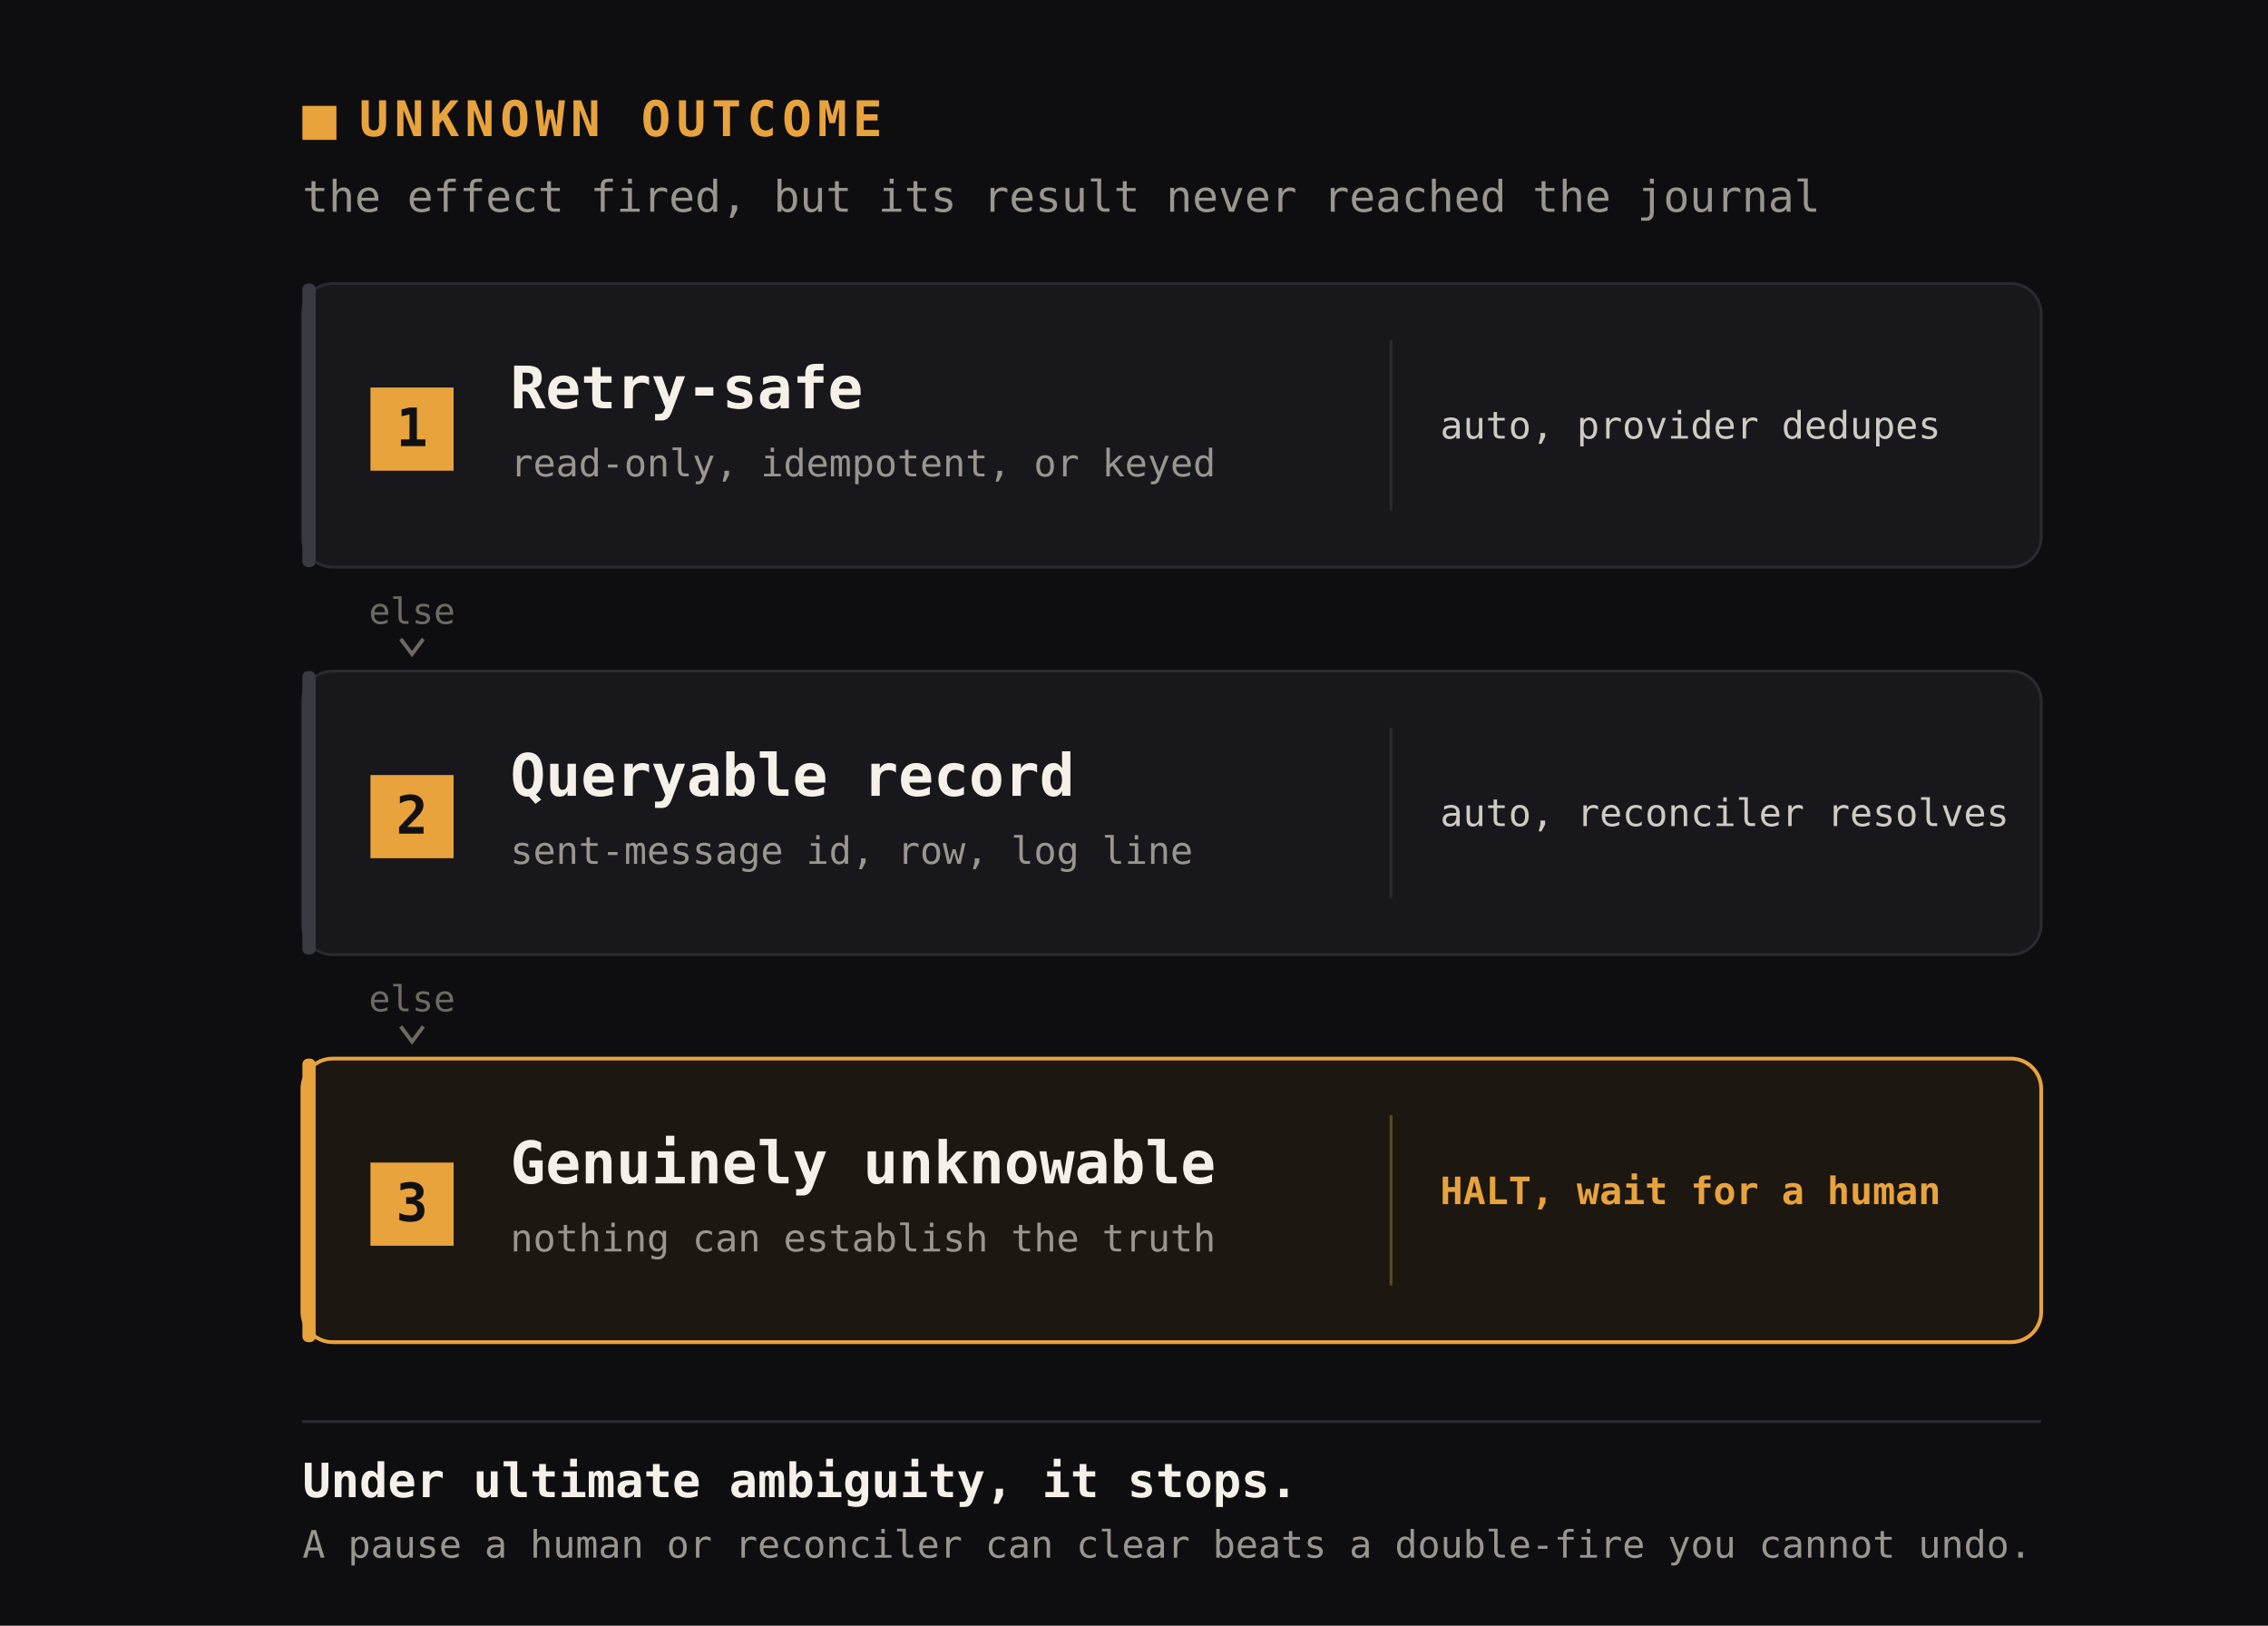
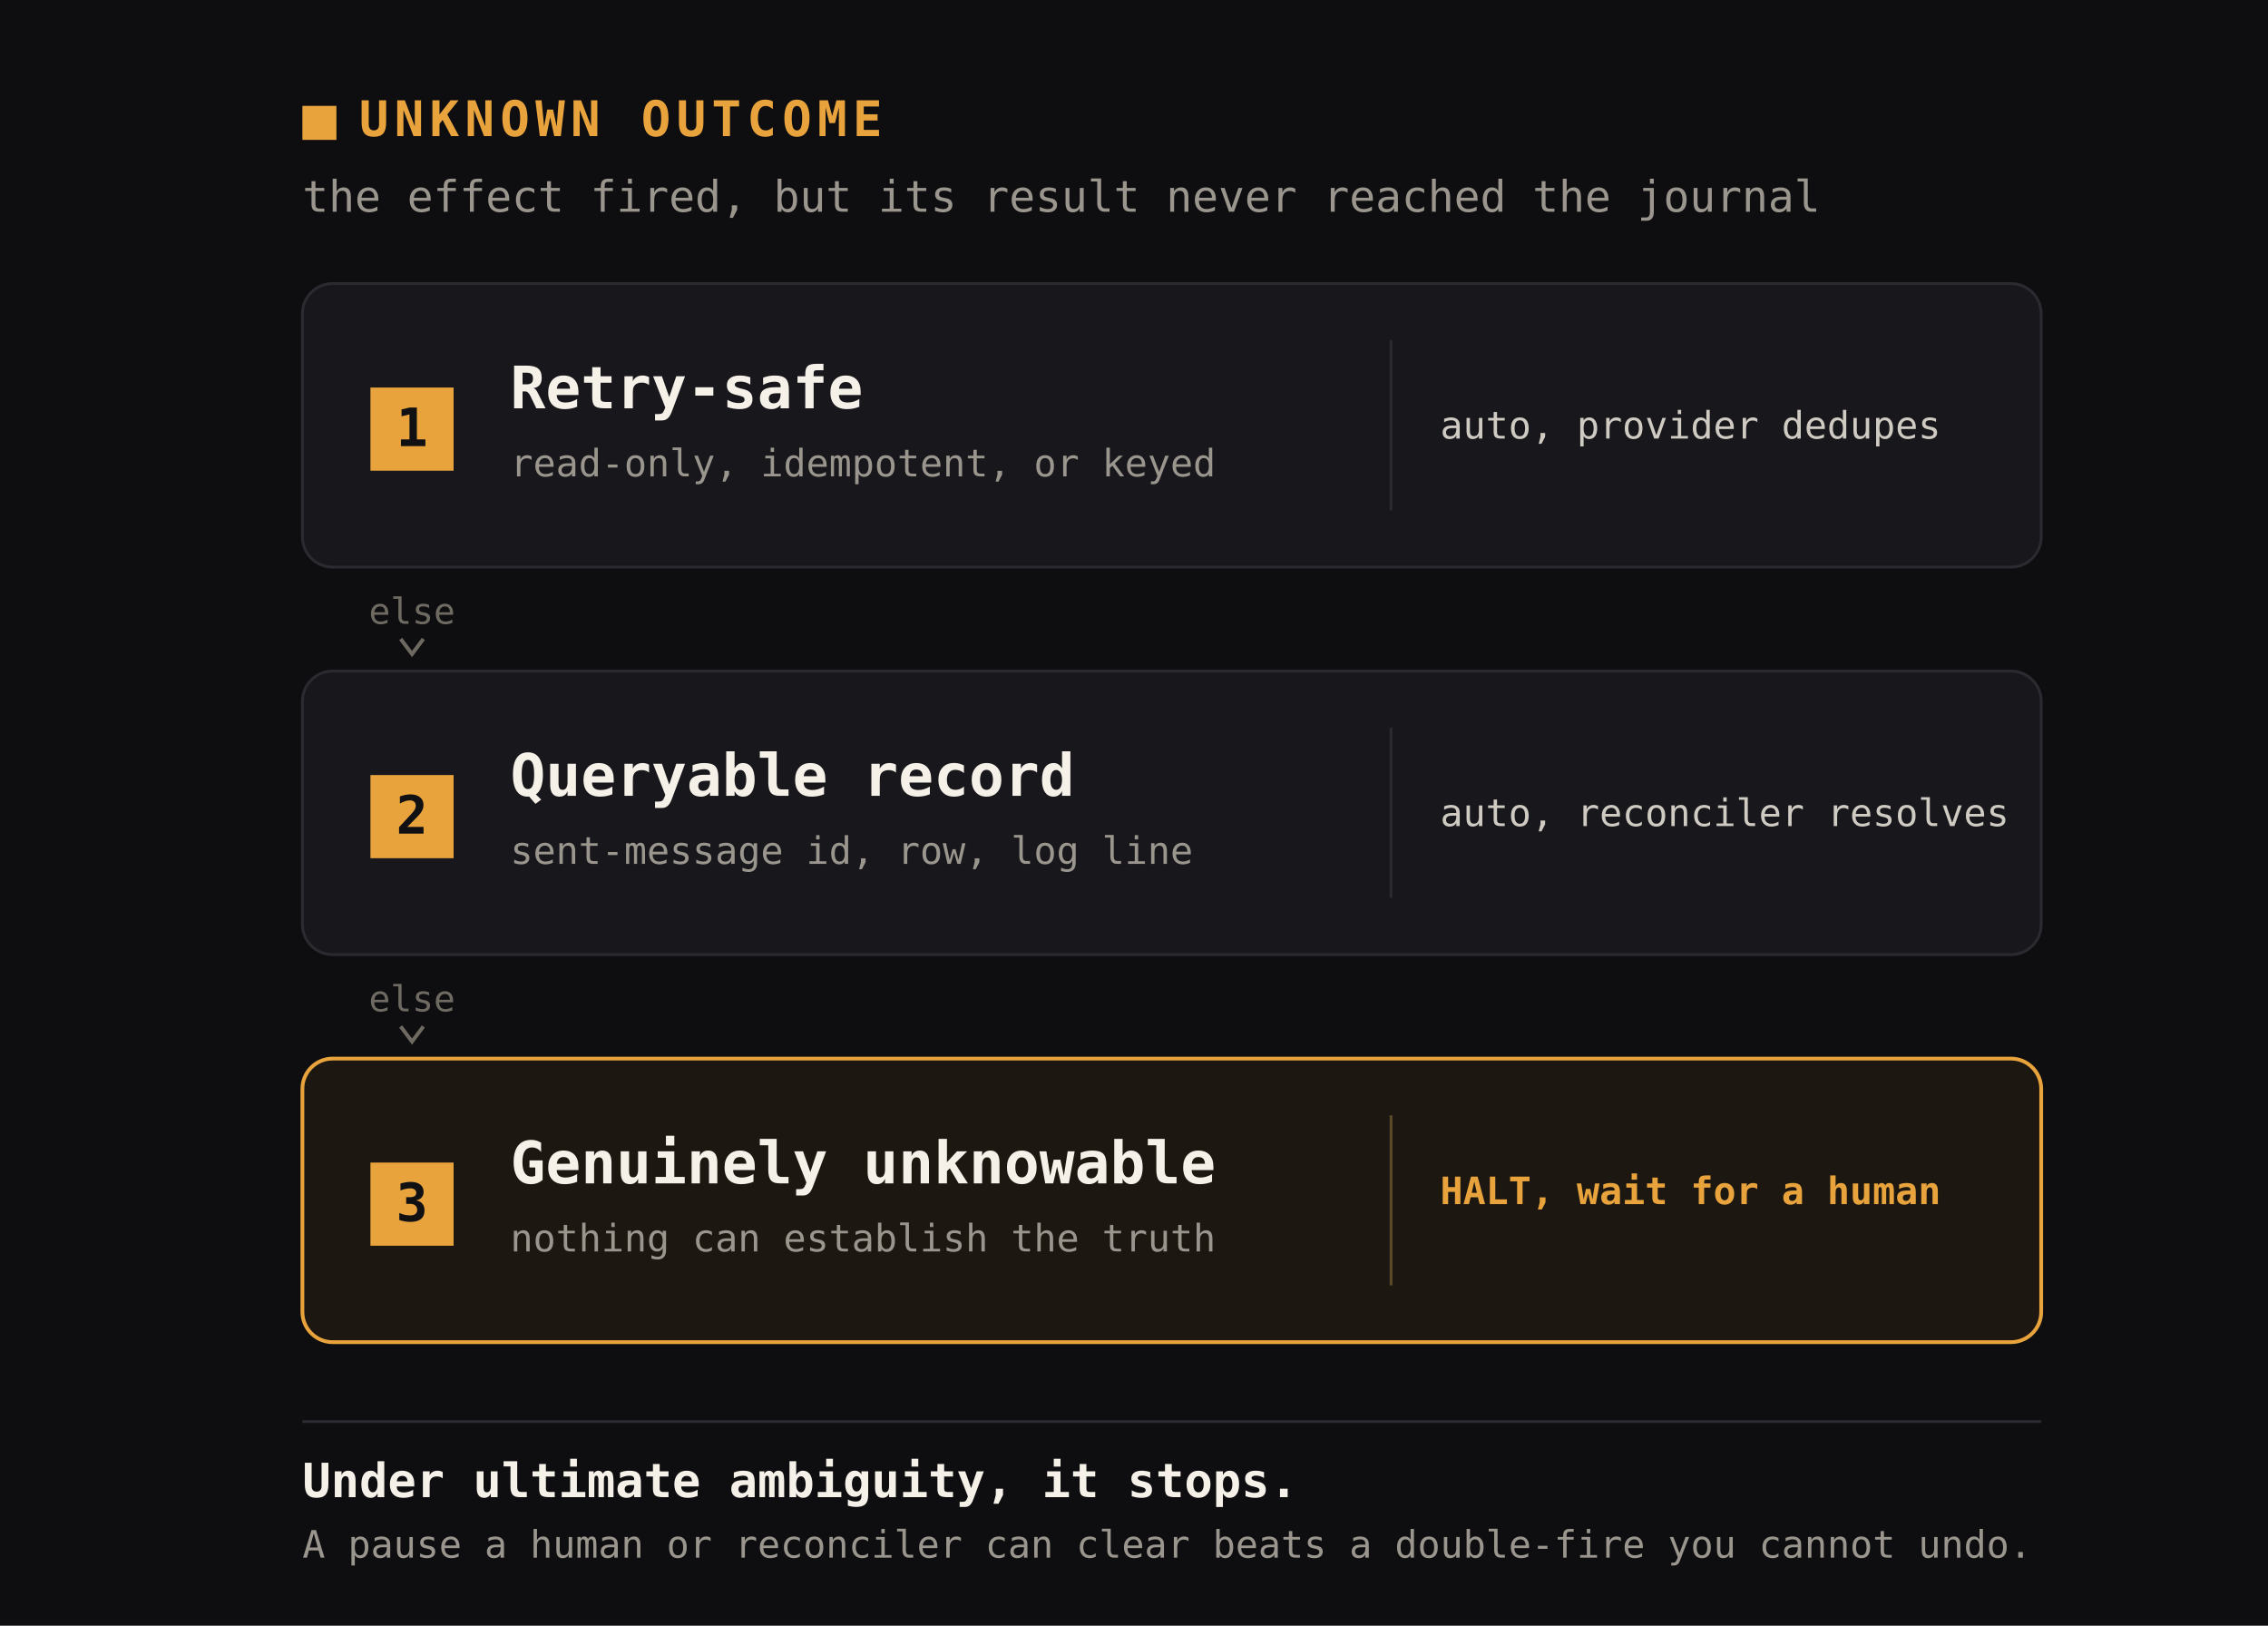
<svg xmlns="http://www.w3.org/2000/svg" width="1200" height="860" viewBox="0 0 1200 860" font-family="Menlo, 'DejaVu Sans Mono', monospace">
  <rect width="1200" height="860" fill="#0E0E11" />
  <rect x="160" y="56" width="18" height="18" fill="#E8A33D" />
  <text x="190" y="72" font-size="26" font-weight="700" fill="#E8A33D" letter-spacing="3">UNKNOWN OUTCOME</text>
  <text x="160" y="112" font-size="23" fill="#9A968E">the effect fired, but its result never reached the journal</text>
  <g>
    <rect x="160" y="150" width="920" height="150" rx="16" fill="#17171C" stroke="#2A2A31" stroke-width="1.5" />
-     <rect x="160" y="150" width="7" height="150" rx="3" fill="#3A3A42" />
    <rect x="196" y="205" width="44" height="44" fill="#E8A33D" />
    <text x="218" y="236" font-size="28" font-weight="700" fill="#111114" text-anchor="middle">1</text>
    <text x="270" y="216" font-size="31" font-weight="700" fill="#F5F1E8">Retry-safe</text>
    <text x="270" y="252" font-size="20" fill="#9A968E">read-only, idempotent, or keyed</text>
    <line x1="736" y1="180" x2="736" y2="270" stroke="#2A2A31" stroke-width="1.5" />
    <text x="762" y="232" font-size="20" fill="#CFCBC2">auto, provider dedupes</text>
  </g>
  <text x="218" y="330" font-size="19" fill="#6E6A62" text-anchor="middle">else</text>
  <path d="M212 338 l6 8 l6 -8" fill="none" stroke="#6E6A62" stroke-width="2" />
  <g>
    <rect x="160" y="355" width="920" height="150" rx="16" fill="#17171C" stroke="#2A2A31" stroke-width="1.5" />
-     <rect x="160" y="355" width="7" height="150" rx="3" fill="#3A3A42" />
    <rect x="196" y="410" width="44" height="44" fill="#E8A33D" />
    <text x="218" y="441" font-size="28" font-weight="700" fill="#111114" text-anchor="middle">2</text>
    <text x="270" y="421" font-size="31" font-weight="700" fill="#F5F1E8">Queryable record</text>
    <text x="270" y="457" font-size="20" fill="#9A968E">sent-message id, row, log line</text>
    <line x1="736" y1="385" x2="736" y2="475" stroke="#2A2A31" stroke-width="1.5" />
    <text x="762" y="437" font-size="20" fill="#CFCBC2">auto, reconciler resolves</text>
  </g>
  <text x="218" y="535" font-size="19" fill="#6E6A62" text-anchor="middle">else</text>
  <path d="M212 543 l6 8 l6 -8" fill="none" stroke="#6E6A62" stroke-width="2" />
  <g>
    <rect x="160" y="560" width="920" height="150" rx="16" fill="#1C1710" stroke="#E8A33D" stroke-width="2" />
-     <rect x="160" y="560" width="7" height="150" rx="3" fill="#E8A33D" />
    <rect x="196" y="615" width="44" height="44" fill="#E8A33D" />
    <text x="218" y="646" font-size="28" font-weight="700" fill="#111114" text-anchor="middle">3</text>
    <text x="270" y="626" font-size="31" font-weight="700" fill="#F5F1E8">Genuinely unknowable</text>
    <text x="270" y="662" font-size="20" fill="#9A968E">nothing can establish the truth</text>
    <line x1="736" y1="590" x2="736" y2="680" stroke="#5A4A28" stroke-width="1.5" />
    <text x="762" y="637" font-size="20" font-weight="700" fill="#E8A33D">HALT, wait for a human</text>
  </g>
  <line x1="160" y1="752" x2="1080" y2="752" stroke="#2A2A31" stroke-width="1.5" />
  <text x="160" y="792" font-size="25" font-weight="700" fill="#F5F1E8">Under ultimate ambiguity, it stops.</text>
  <text x="160" y="824" font-size="20" fill="#9A968E">A pause a human or reconciler can clear beats a double-fire you cannot undo.</text>
</svg>
